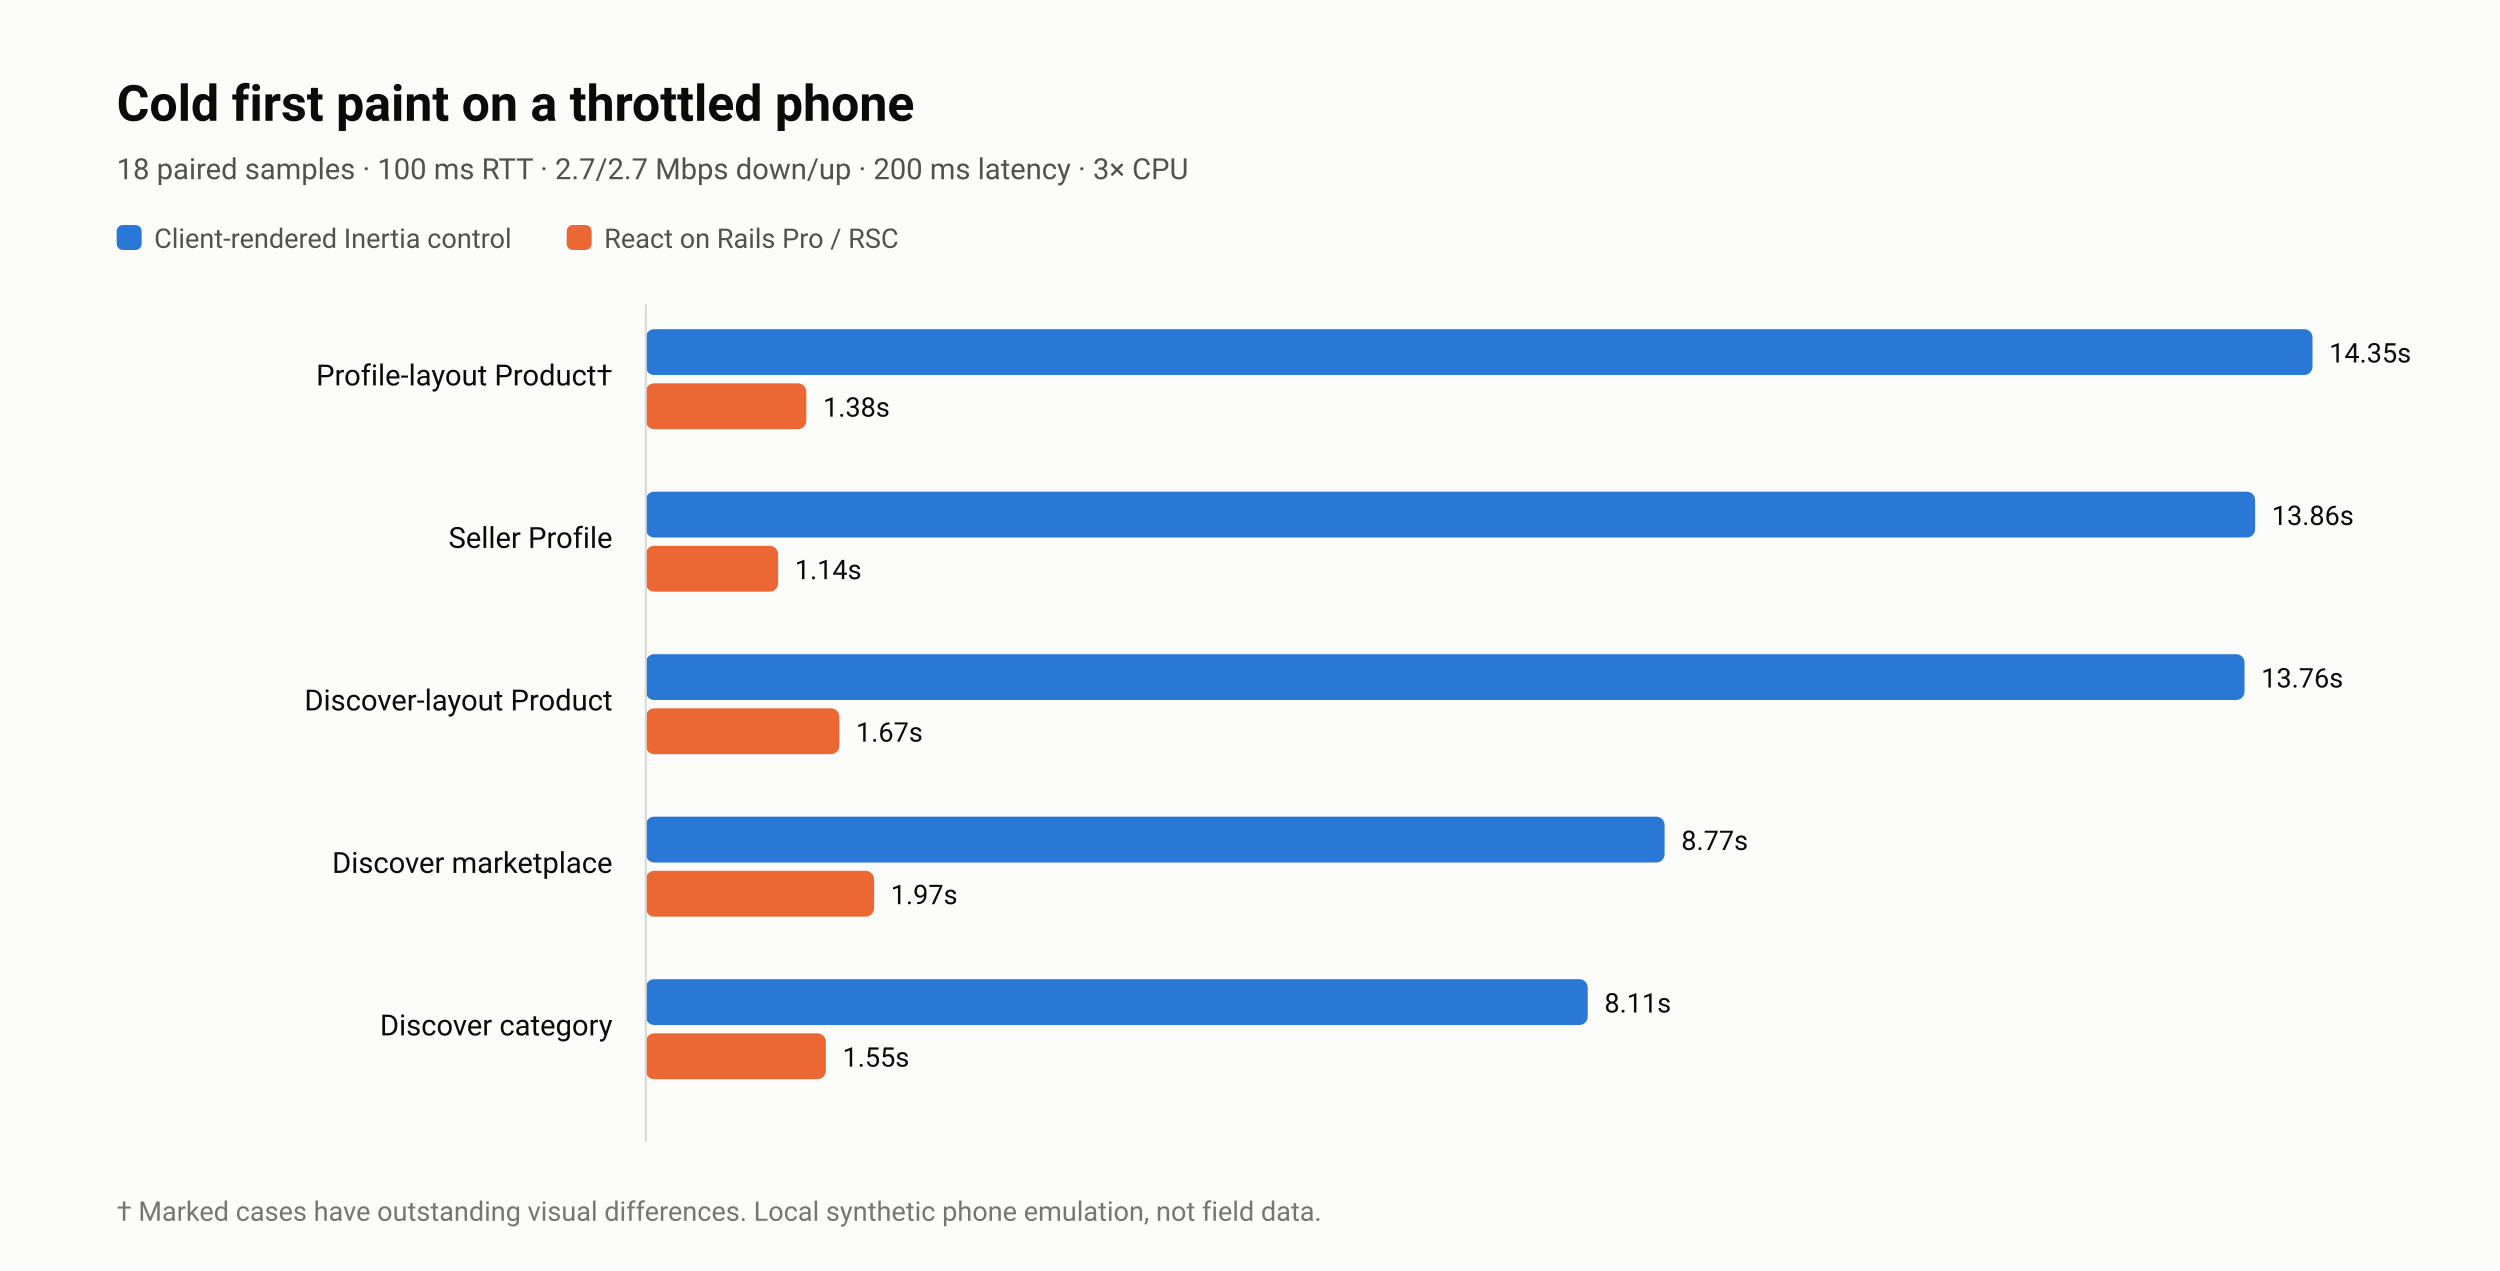
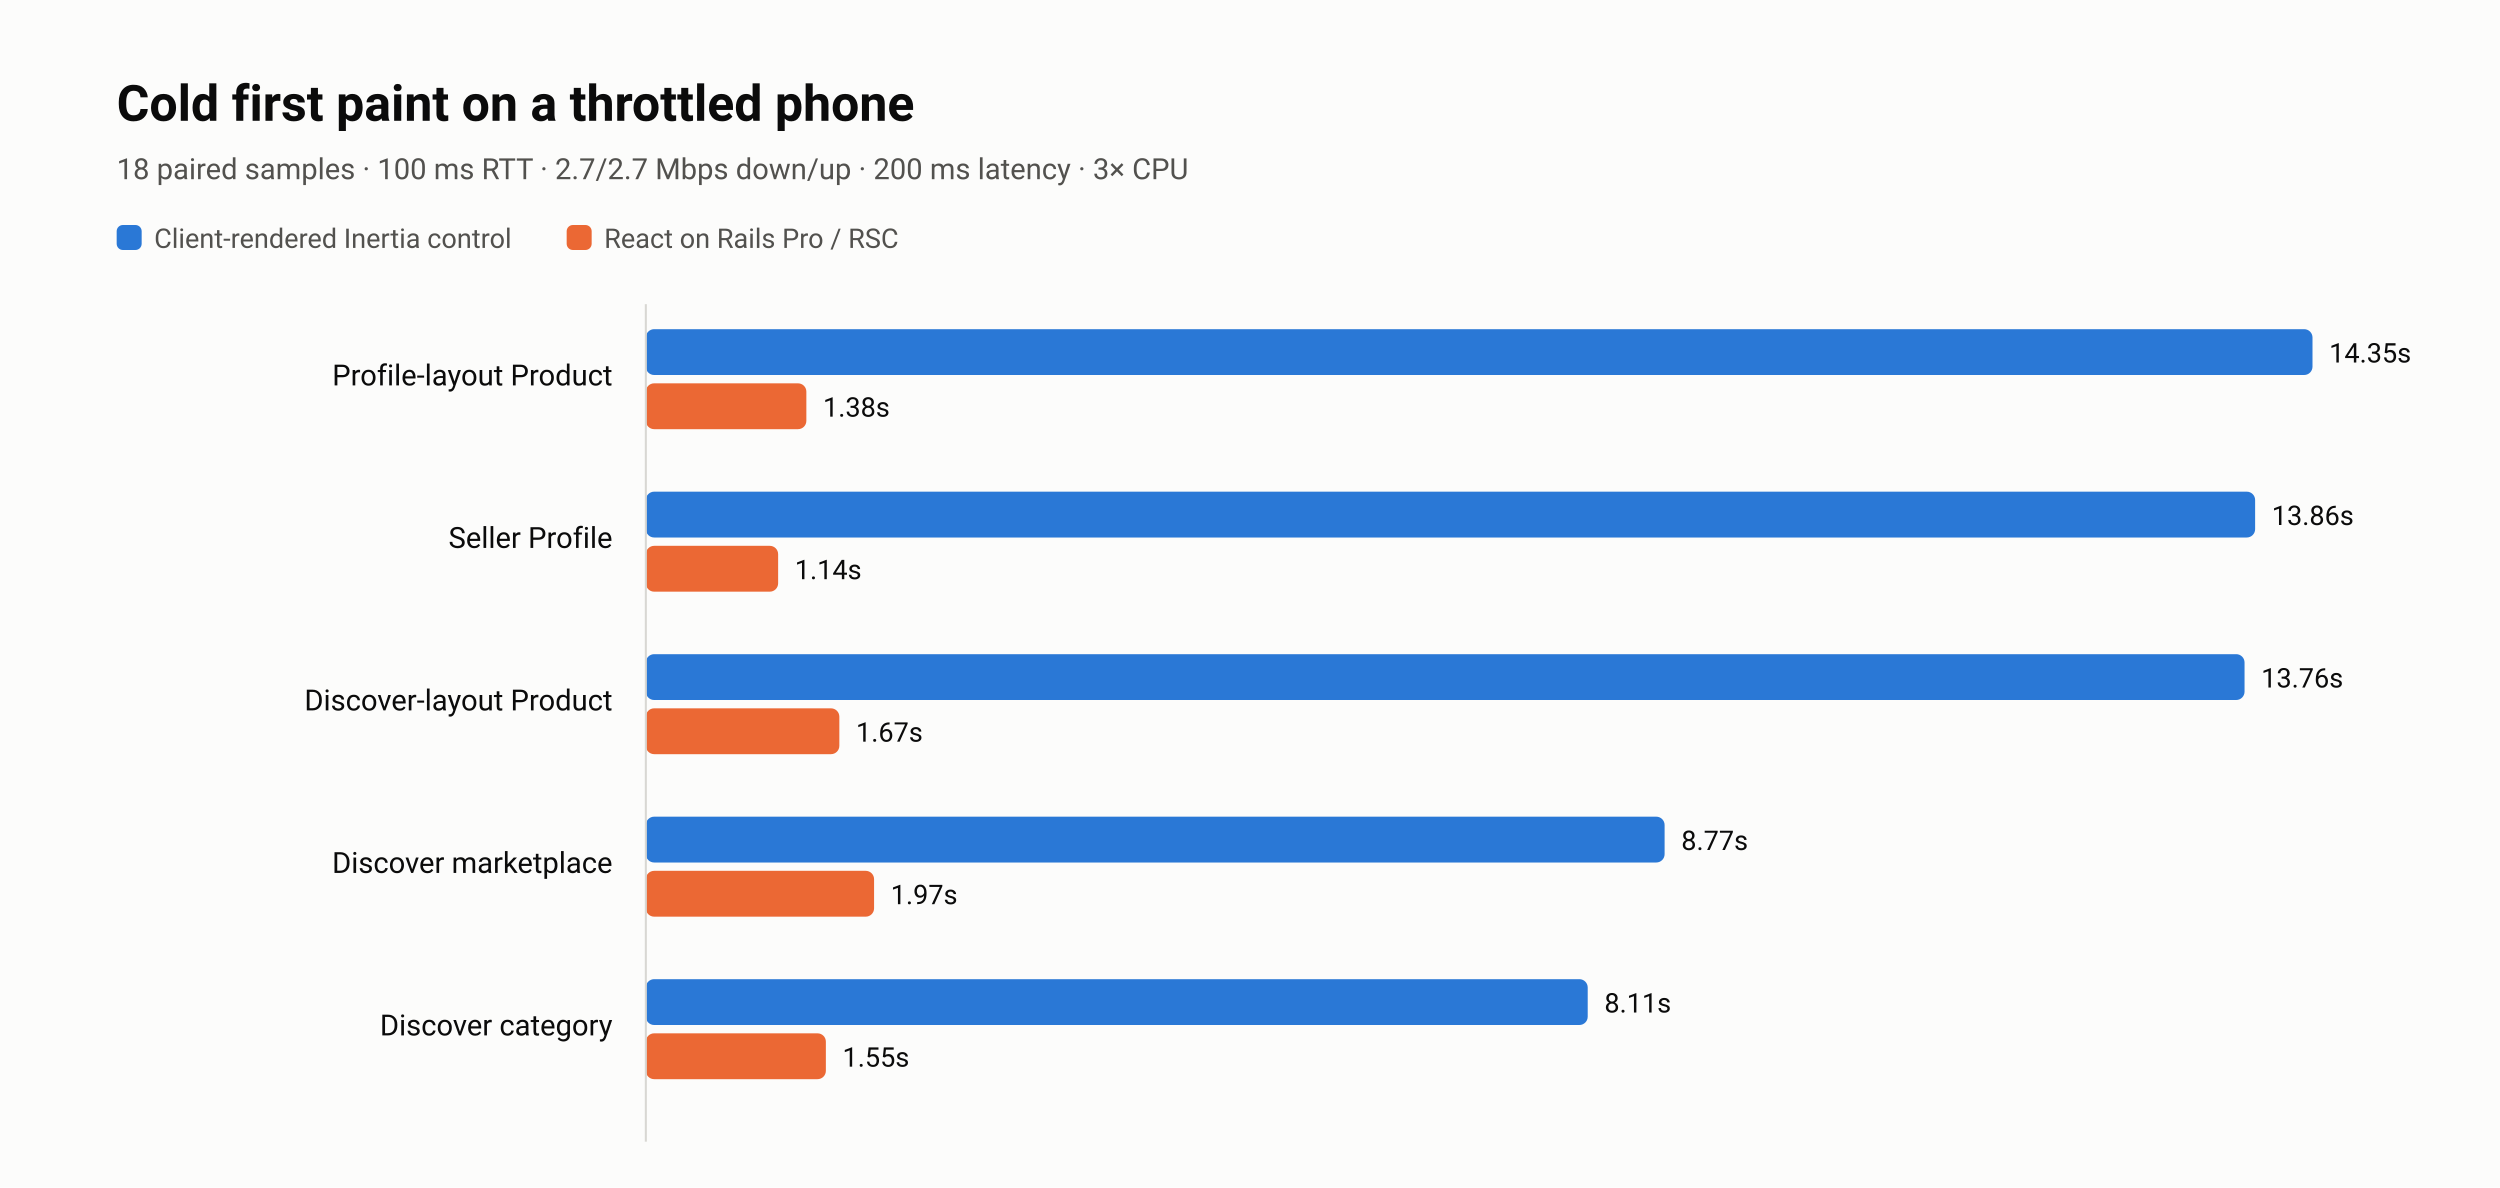
- <svg xmlns="http://www.w3.org/2000/svg" viewBox="0 0 1200 610" font-family="ui-sans-serif,-apple-system,'Segoe UI',Roboto,Helvetica,Arial,sans-serif" role="img" aria-labelledby="title description">
-   <rect width="1200" height="610" fill="#fcfcfb" />
+ <svg xmlns="http://www.w3.org/2000/svg" viewBox="0 0 1200 570" font-family="ui-sans-serif,-apple-system,'Segoe UI',Roboto,Helvetica,Arial,sans-serif" role="img" aria-labelledby="title description">
+   <rect width="1200" height="570" fill="#fcfcfb" />
  <text x="56" y="58" font-size="24" font-weight="650" fill="#0b0b0b">Cold first paint on a throttled phone</text>
  <text x="56" y="86" font-size="14" fill="#52514e">18 paired samples · 100 ms RTT · 2.7/2.7 Mbps down/up · 200 ms latency · 3× CPU</text>
  <rect x="56" y="108" width="12" height="12" rx="3" fill="#2a78d6" />
  <text x="74" y="119" font-size="13" fill="#52514e">Client-rendered Inertia control</text>
  <rect x="272" y="108" width="12" height="12" rx="3" fill="#eb6834" />
  <text x="290" y="119" font-size="13" fill="#52514e">React on Rails Pro / RSC</text>
-   <text x="294" y="185" font-size="14" fill="#0b0b0b" text-anchor="end">Profile-layout Product†</text>
+   <text x="294" y="185" font-size="14" fill="#0b0b0b" text-anchor="end">Profile-layout Product</text>
  <rect x="310" y="158" width="800" height="22" rx="4" fill="#2a78d6" />
  <text x="1118" y="174" font-size="13" fill="#0b0b0b">14.35s</text>
  <rect x="310" y="184" width="77.051" height="22" rx="4" fill="#eb6834" />
  <text x="395.051" y="200" font-size="13" fill="#0b0b0b">1.38s</text>
  <text x="294" y="263" font-size="14" fill="#0b0b0b" text-anchor="end">Seller Profile</text>
  <rect x="310" y="236" width="772.458" height="22" rx="4" fill="#2a78d6" />
  <text x="1090.458" y="252" font-size="13" fill="#0b0b0b">13.86s</text>
  <rect x="310" y="262" width="63.503" height="22" rx="4" fill="#eb6834" />
  <text x="381.503" y="278" font-size="13" fill="#0b0b0b">1.14s</text>
  <text x="294" y="341" font-size="14" fill="#0b0b0b" text-anchor="end">Discover-layout Product</text>
  <rect x="310" y="314" width="767.384" height="22" rx="4" fill="#2a78d6" />
  <text x="1085.384" y="330" font-size="13" fill="#0b0b0b">13.76s</text>
  <rect x="310" y="340" width="92.885" height="22" rx="4" fill="#eb6834" />
  <text x="410.885" y="356" font-size="13" fill="#0b0b0b">1.67s</text>
  <text x="294" y="419" font-size="14" fill="#0b0b0b" text-anchor="end">Discover marketplace</text>
  <rect x="310" y="392" width="489.01" height="22" rx="4" fill="#2a78d6" />
  <text x="807.01" y="408" font-size="13" fill="#0b0b0b">8.77s</text>
  <rect x="310" y="418" width="109.555" height="22" rx="4" fill="#eb6834" />
  <text x="427.555" y="434" font-size="13" fill="#0b0b0b">1.97s</text>
  <text x="294" y="497" font-size="14" fill="#0b0b0b" text-anchor="end">Discover category</text>
  <rect x="310" y="470" width="452.101" height="22" rx="4" fill="#2a78d6" />
  <text x="770.101" y="486" font-size="13" fill="#0b0b0b">8.11s</text>
  <rect x="310" y="496" width="86.417" height="22" rx="4" fill="#eb6834" />
  <text x="404.417" y="512" font-size="13" fill="#0b0b0b">1.55s</text>
  <line x1="310" y1="146" x2="310" y2="548" stroke="#d8d7d3" />
-   <text x="56" y="586" font-size="13" fill="#777570">† Marked cases have outstanding visual differences. Local synthetic phone emulation, not field data.</text>
</svg>
